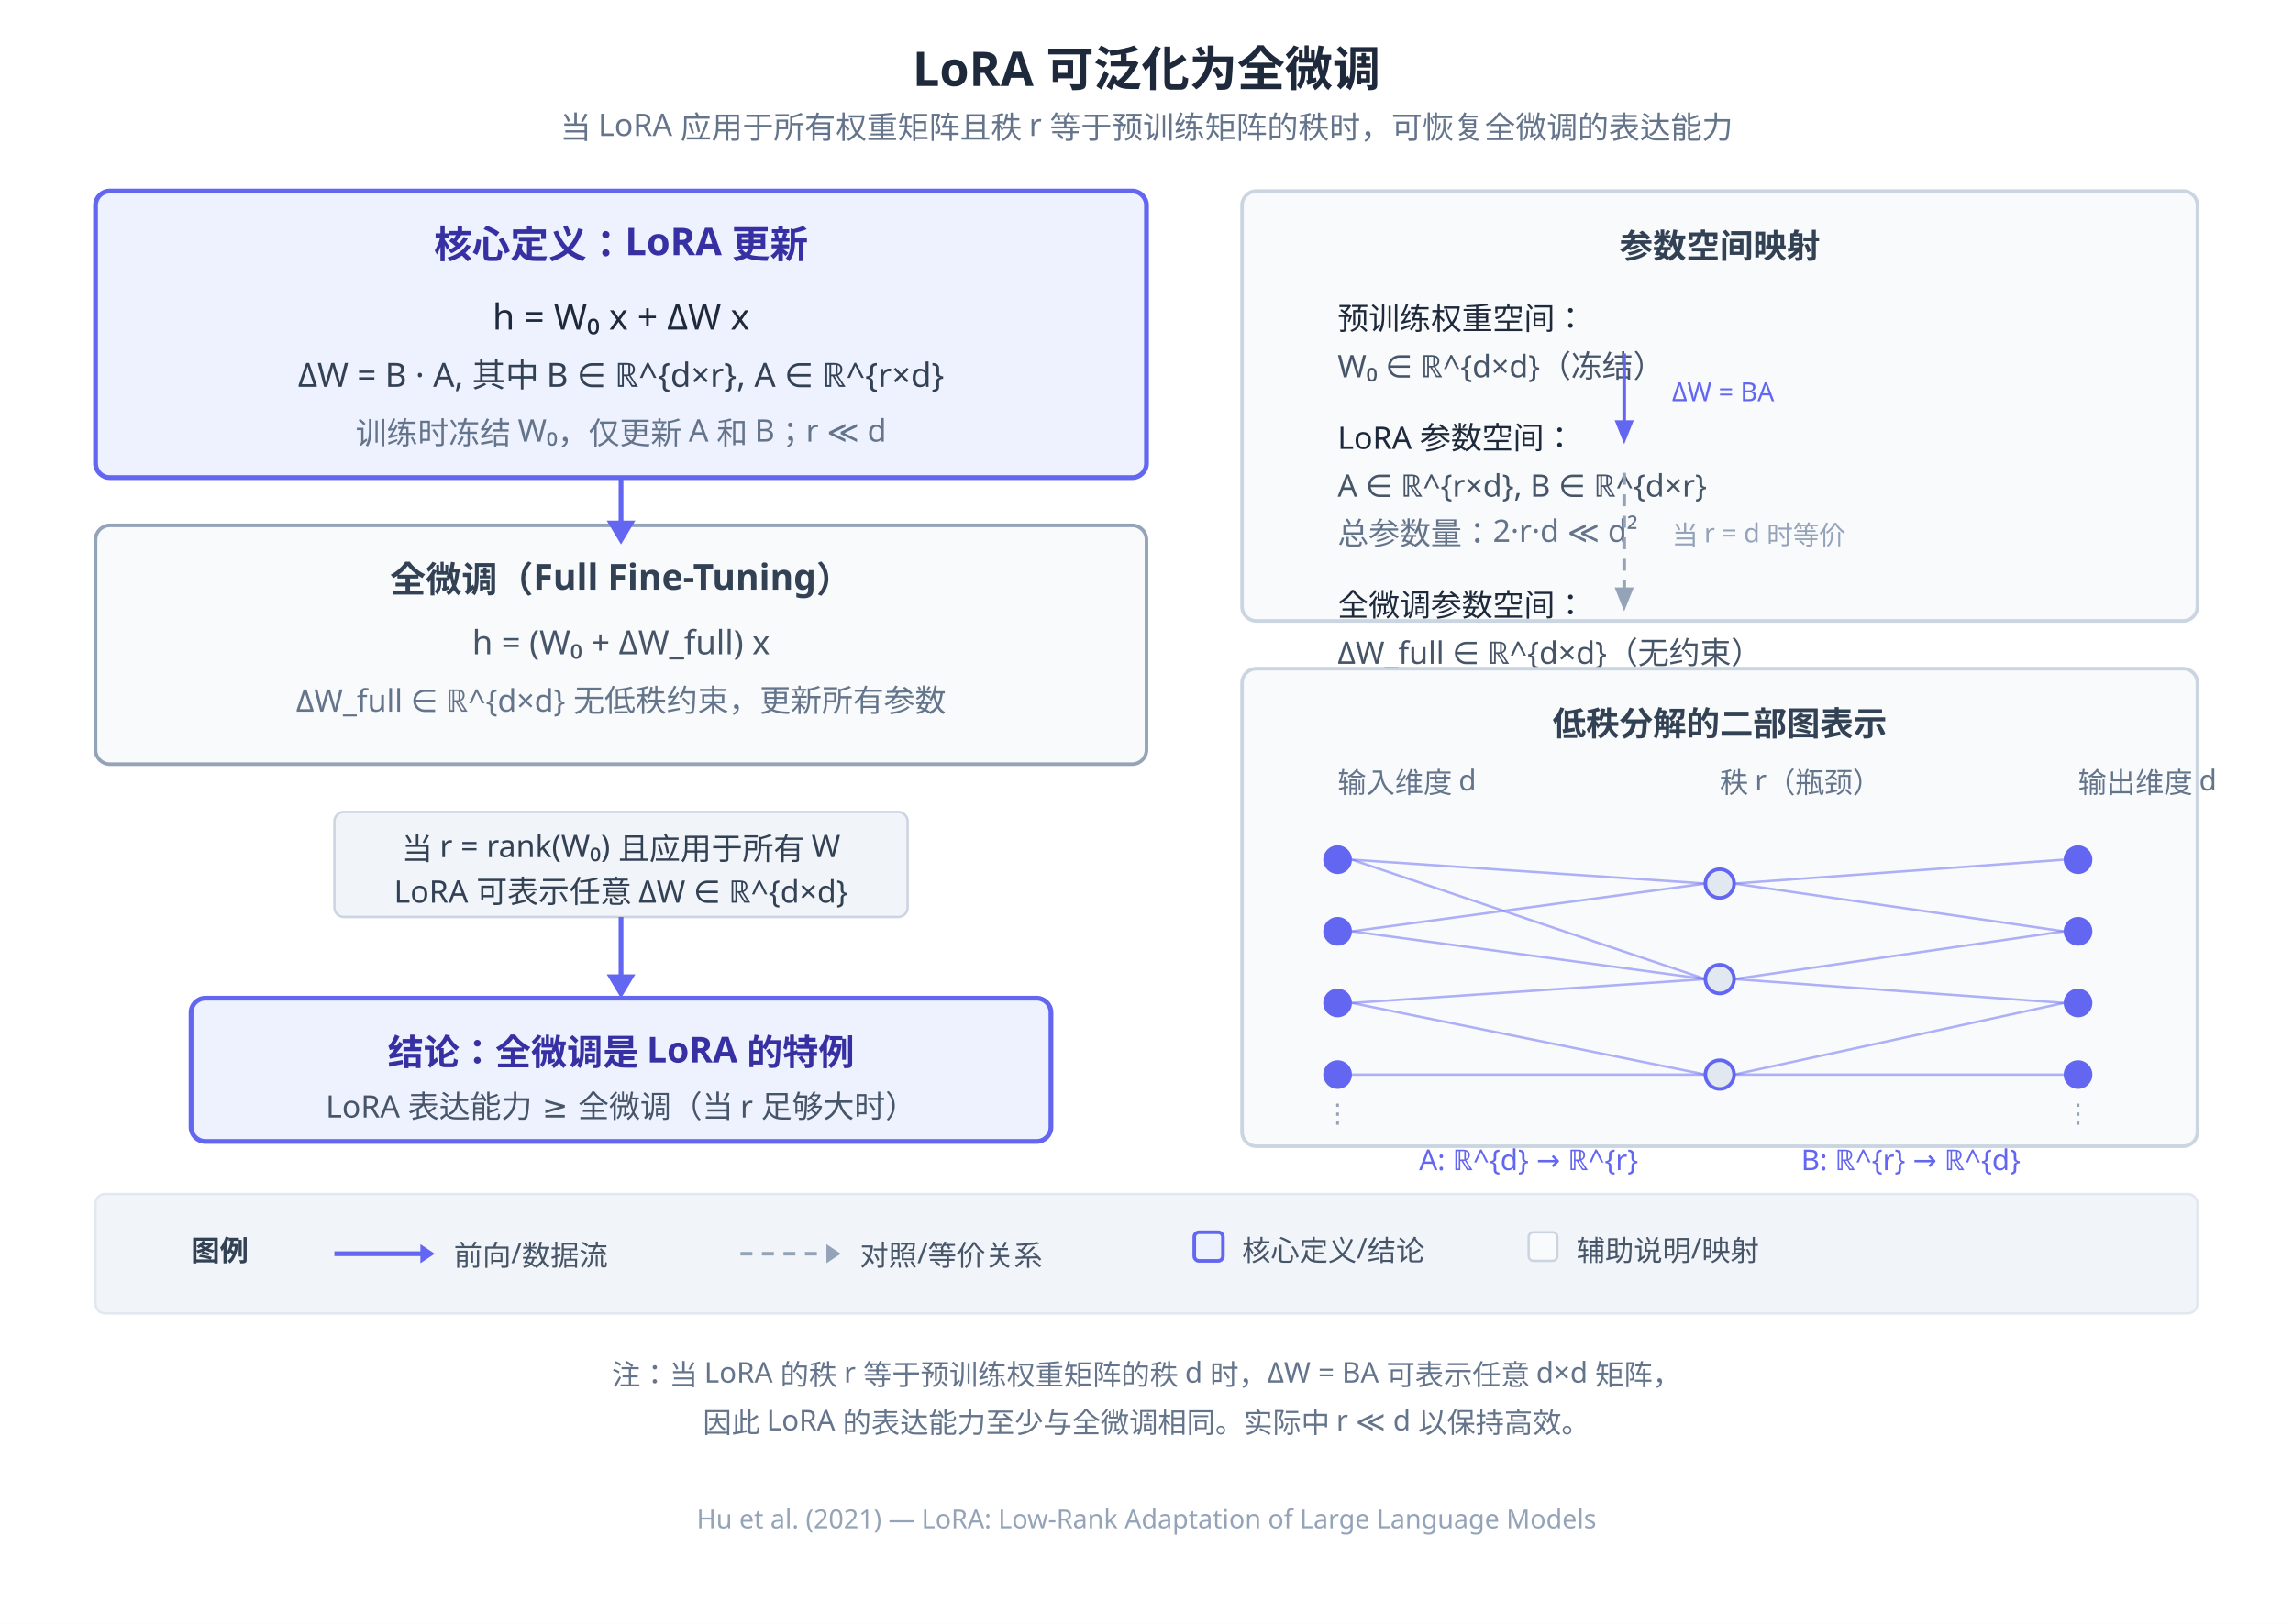
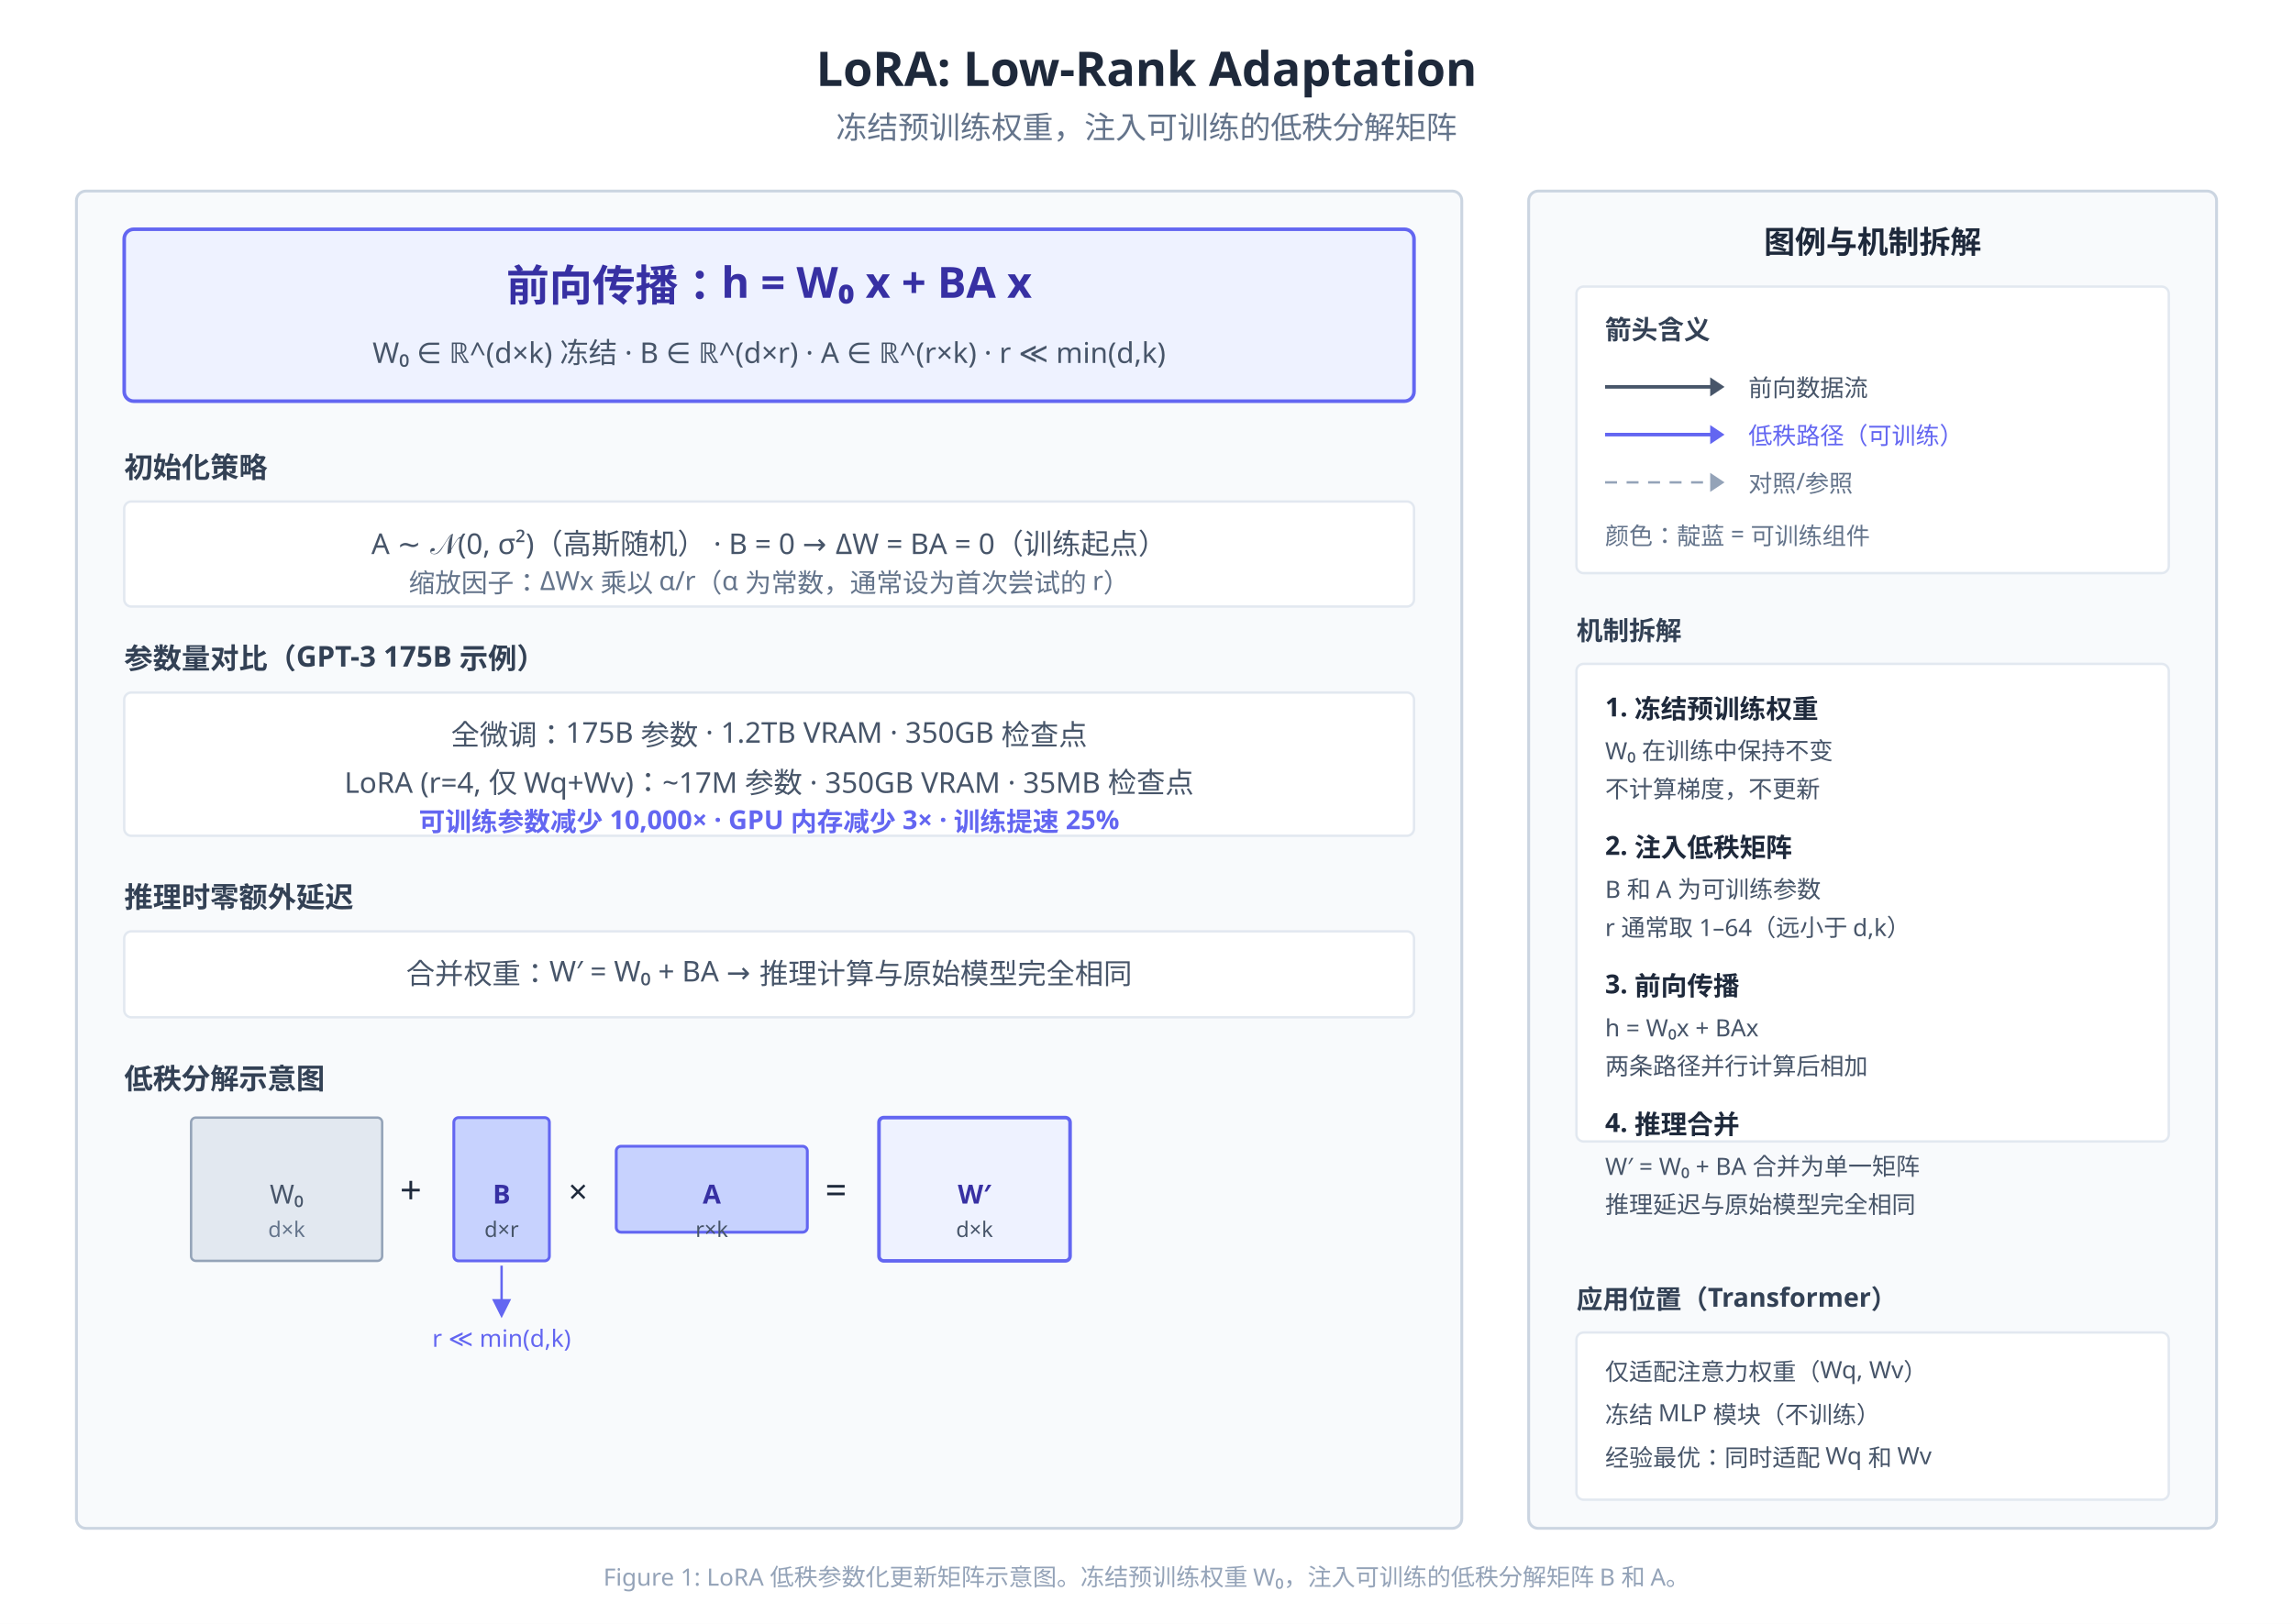
- <svg xmlns="http://www.w3.org/2000/svg" viewBox="0 0 960 680" font-family="'Segoe UI','PingFang SC','Microsoft YaHei',sans-serif" font-size="14" fill="#1e293b" width="960" height="680">
+ <svg xmlns="http://www.w3.org/2000/svg" viewBox="0 0 960 680" font-family="'Segoe UI','PingFang SC','Microsoft YaHei',sans-serif" width="960" height="680">
  <rect x="0" y="0" width="960" height="680" fill="#ffffff" />
-   <text x="480" y="36" text-anchor="middle" font-size="20" font-weight="bold" fill="#1e293b">LoRA 可泛化为全微调</text>
-   <text x="480" y="58" text-anchor="middle" font-size="13" fill="#64748b">当 LoRA 应用于所有权重矩阵且秩 r 等于预训练矩阵的秩时，可恢复全微调的表达能力</text>
-   <rect x="40" y="80" width="440" height="120" rx="6" fill="#eef2ff" stroke="#6366f1" stroke-width="2" />
-   <text x="260" y="108" text-anchor="middle" font-size="16" font-weight="bold" fill="#3730a3">核心定义：LoRA 更新</text>
-   <text x="260" y="138" text-anchor="middle" font-size="15" fill="#1e293b">h = W₀ x + ΔW x</text>
-   <text x="260" y="162" text-anchor="middle" font-size="14" fill="#334155">ΔW = B · A, 其中 B ∈ ℝ^{d×r}, A ∈ ℝ^{r×d}</text>
-   <text x="260" y="186" text-anchor="middle" font-size="13" fill="#64748b">训练时冻结 W₀，仅更新 A 和 B；r ≪ d</text>
-   <rect x="40" y="220" width="440" height="100" rx="6" fill="#f8fafc" stroke="#94a3b8" stroke-width="1.5" />
-   <text x="260" y="248" text-anchor="middle" font-size="15" font-weight="bold" fill="#334155">全微调（Full Fine-Tuning）</text>
-   <text x="260" y="274" text-anchor="middle" font-size="14" fill="#475569">h = (W₀ + ΔW_full) x</text>
-   <text x="260" y="298" text-anchor="middle" font-size="13" fill="#64748b">ΔW_full ∈ ℝ^{d×d} 无低秩约束，更新所有参数</text>
-   <line x1="260" y1="200" x2="260" y2="220" stroke="#6366f1" stroke-width="2" />
-   <polygon points="254,218 260,228 266,218" fill="#6366f1" />
-   <rect x="140" y="340" width="240" height="44" rx="4" fill="#f1f5f9" stroke="#cbd5e1" stroke-width="1" />
-   <text x="260" y="360" text-anchor="middle" font-size="13" fill="#334155">当 r = rank(W₀) 且应用于所有 W</text>
-   <text x="260" y="378" text-anchor="middle" font-size="13" fill="#334155">LoRA 可表示任意 ΔW ∈ ℝ^{d×d}</text>
-   <line x1="260" y1="384" x2="260" y2="410" stroke="#6366f1" stroke-width="2" />
-   <polygon points="254,408 260,418 266,408" fill="#6366f1" />
-   <rect x="80" y="418" width="360" height="60" rx="6" fill="#eef2ff" stroke="#6366f1" stroke-width="2" />
-   <text x="260" y="446" text-anchor="middle" font-size="15" font-weight="bold" fill="#3730a3">结论：全微调是 LoRA 的特例</text>
-   <text x="260" y="468" text-anchor="middle" font-size="13" fill="#475569">LoRA 表达能力 ≥ 全微调（当 r 足够大时）</text>
-   <rect x="520" y="80" width="400" height="180" rx="6" fill="#f8fafc" stroke="#cbd5e1" stroke-width="1.5" />
-   <text x="720" y="108" text-anchor="middle" font-size="14" font-weight="bold" fill="#334155">参数空间映射</text>
-   <text x="560" y="138" font-size="13" fill="#1e293b">预训练权重空间：</text>
-   <text x="560" y="158" font-size="13" fill="#475569">W₀ ∈ ℝ^{d×d}（冻结）</text>
-   <text x="560" y="188" font-size="13" fill="#1e293b">LoRA 参数空间：</text>
-   <text x="560" y="208" font-size="13" fill="#475569">A ∈ ℝ^{r×d}, B ∈ ℝ^{d×r}</text>
-   <text x="560" y="228" font-size="13" fill="#64748b">总参数量：2·r·d ≪ d²</text>
-   <line x1="680" y1="148" x2="680" y2="178" stroke="#6366f1" stroke-width="1.5" />
-   <polygon points="676,176 680,186 684,176" fill="#6366f1" />
-   <text x="700" y="168" font-size="11" fill="#6366f1">ΔW = BA</text>
-   <text x="560" y="258" font-size="13" fill="#1e293b">全微调参数空间：</text>
-   <text x="560" y="278" font-size="13" fill="#475569">ΔW_full ∈ ℝ^{d×d}（无约束）</text>
-   <line x1="680" y1="198" x2="680" y2="248" stroke="#94a3b8" stroke-width="1.5" stroke-dasharray="5,4" />
-   <polygon points="676,246 680,256 684,246" fill="#94a3b8" />
-   <text x="700" y="228" font-size="11" fill="#94a3b8">当 r = d 时等价</text>
-   <rect x="520" y="280" width="400" height="200" rx="6" fill="#f8fafc" stroke="#cbd5e1" stroke-width="1.5" />
-   <text x="720" y="308" text-anchor="middle" font-size="14" font-weight="bold" fill="#334155">低秩分解的二部图表示</text>
-   <text x="560" y="332" font-size="12" fill="#64748b">输入维度 d</text>
-   <circle cx="560" cy="360" r="6" fill="#6366f1" />
-   <circle cx="560" cy="390" r="6" fill="#6366f1" />
-   <circle cx="560" cy="420" r="6" fill="#6366f1" />
-   <circle cx="560" cy="450" r="6" fill="#6366f1" />
-   <text x="560" y="470" text-anchor="middle" font-size="11" fill="#94a3b8">⋮</text>
-   <text x="720" y="332" font-size="12" fill="#64748b">秩 r（瓶颈）</text>
-   <circle cx="720" cy="370" r="6" fill="#e2e8f0" stroke="#6366f1" stroke-width="1.5" />
-   <circle cx="720" cy="410" r="6" fill="#e2e8f0" stroke="#6366f1" stroke-width="1.5" />
-   <circle cx="720" cy="450" r="6" fill="#e2e8f0" stroke="#6366f1" stroke-width="1.5" />
-   <text x="870" y="332" font-size="12" fill="#64748b">输出维度 d</text>
-   <circle cx="870" cy="360" r="6" fill="#6366f1" />
-   <circle cx="870" cy="390" r="6" fill="#6366f1" />
-   <circle cx="870" cy="420" r="6" fill="#6366f1" />
-   <circle cx="870" cy="450" r="6" fill="#6366f1" />
-   <text x="870" y="470" text-anchor="middle" font-size="11" fill="#94a3b8">⋮</text>
-   <line x1="566" y1="360" x2="714" y2="370" stroke="#6366f1" stroke-width="1" opacity="0.5" />
-   <line x1="566" y1="360" x2="714" y2="410" stroke="#6366f1" stroke-width="1" opacity="0.5" />
-   <line x1="566" y1="390" x2="714" y2="370" stroke="#6366f1" stroke-width="1" opacity="0.5" />
-   <line x1="566" y1="390" x2="714" y2="410" stroke="#6366f1" stroke-width="1" opacity="0.5" />
-   <line x1="566" y1="420" x2="714" y2="410" stroke="#6366f1" stroke-width="1" opacity="0.5" />
-   <line x1="566" y1="420" x2="714" y2="450" stroke="#6366f1" stroke-width="1" opacity="0.5" />
-   <line x1="566" y1="450" x2="714" y2="450" stroke="#6366f1" stroke-width="1" opacity="0.5" />
-   <line x1="726" y1="370" x2="864" y2="360" stroke="#6366f1" stroke-width="1" opacity="0.5" />
-   <line x1="726" y1="370" x2="864" y2="390" stroke="#6366f1" stroke-width="1" opacity="0.5" />
-   <line x1="726" y1="410" x2="864" y2="390" stroke="#6366f1" stroke-width="1" opacity="0.5" />
-   <line x1="726" y1="410" x2="864" y2="420" stroke="#6366f1" stroke-width="1" opacity="0.5" />
-   <line x1="726" y1="450" x2="864" y2="420" stroke="#6366f1" stroke-width="1" opacity="0.5" />
-   <line x1="726" y1="450" x2="864" y2="450" stroke="#6366f1" stroke-width="1" opacity="0.5" />
-   <text x="640" y="490" text-anchor="middle" font-size="12" fill="#6366f1">A: ℝ^{d} → ℝ^{r}</text>
-   <text x="800" y="490" text-anchor="middle" font-size="12" fill="#6366f1">B: ℝ^{r} → ℝ^{d}</text>
-   <rect x="40" y="500" width="880" height="50" rx="4" fill="#f1f5f9" stroke="#e2e8f0" stroke-width="1" />
-   <text x="80" y="528" font-size="12" font-weight="bold" fill="#334155">图例</text>
-   <line x1="140" y1="525" x2="180" y2="525" stroke="#6366f1" stroke-width="2" />
-   <polygon points="176,521 182,525 176,529" fill="#6366f1" />
-   <text x="190" y="530" font-size="12" fill="#475569">前向/数据流</text>
-   <line x1="310" y1="525" x2="350" y2="525" stroke="#94a3b8" stroke-width="1.5" stroke-dasharray="5,4" />
-   <polygon points="346,521 352,525 346,529" fill="#94a3b8" />
-   <text x="360" y="530" font-size="12" fill="#475569">对照/等价关系</text>
-   <rect x="500" y="516" width="12" height="12" rx="2" fill="#eef2ff" stroke="#6366f1" stroke-width="1.5" />
-   <text x="520" y="528" font-size="12" fill="#475569">核心定义/结论</text>
-   <rect x="640" y="516" width="12" height="12" rx="2" fill="#f8fafc" stroke="#cbd5e1" stroke-width="1" />
-   <text x="660" y="528" font-size="12" fill="#475569">辅助说明/映射</text>
-   <text x="480" y="580" text-anchor="middle" font-size="12" fill="#64748b">注：当 LoRA 的秩 r 等于预训练权重矩阵的秩 d 时，ΔW = BA 可表示任意 d×d 矩阵，</text>
-   <text x="480" y="600" text-anchor="middle" font-size="12" fill="#64748b">因此 LoRA 的表达能力至少与全微调相同。实际中 r ≪ d 以保持高效。</text>
-   <text x="480" y="640" text-anchor="middle" font-size="11" fill="#94a3b8">Hu et al. (2021) — LoRA: Low-Rank Adaptation of Large Language Models</text>
+   <text x="480" y="36" text-anchor="middle" font-size="20" font-weight="bold" fill="#1e293b">LoRA: Low-Rank Adaptation</text>
+   <text x="480" y="58" text-anchor="middle" font-size="13" fill="#64748b">冻结预训练权重，注入可训练的低秩分解矩阵</text>
+   <rect x="32" y="80" width="580" height="560" fill="#f8fafc" stroke="#cbd5e1" stroke-width="1.2" rx="4" />
+   <rect x="52" y="96" width="540" height="72" fill="#eef2ff" stroke="#6366f1" stroke-width="1.5" rx="4" />
+   <text x="322" y="126" text-anchor="middle" font-size="18" font-weight="bold" fill="#3730a3">前向传播：h = W₀ x + BA x</text>
+   <text x="322" y="152" text-anchor="middle" font-size="12" fill="#475569">W₀ ∈ ℝ^(d×k) 冻结 · B ∈ ℝ^(d×r) · A ∈ ℝ^(r×k) · r ≪ min(d,k)</text>
+   <text x="52" y="200" font-size="12" fill="#334155" font-weight="bold">初始化策略</text>
+   <rect x="52" y="210" width="540" height="44" fill="#ffffff" stroke="#e2e8f0" stroke-width="1" rx="3" />
+   <text x="322" y="232" text-anchor="middle" font-size="12" fill="#475569">A ∼ 𝒩(0, σ²)（高斯随机） · B = 0 → ΔW = BA = 0（训练起点）</text>
+   <text x="322" y="248" text-anchor="middle" font-size="11" fill="#64748b">缩放因子：ΔWx 乘以 α/r（α 为常数，通常设为首次尝试的 r）</text>
+   <text x="52" y="280" font-size="12" fill="#334155" font-weight="bold">参数量对比（GPT-3 175B 示例）</text>
+   <rect x="52" y="290" width="540" height="60" fill="#ffffff" stroke="#e2e8f0" stroke-width="1" rx="3" />
+   <text x="322" y="312" text-anchor="middle" font-size="12" fill="#475569">全微调：175B 参数 · 1.2TB VRAM · 350GB 检查点</text>
+   <text x="322" y="332" text-anchor="middle" font-size="12" fill="#475569">LoRA (r=4, 仅 Wq+Wv)：~17M 参数 · 350GB VRAM · 35MB 检查点</text>
+   <text x="322" y="348" text-anchor="middle" font-size="11" fill="#6366f1" font-weight="bold">可训练参数减少 10,000× · GPU 内存减少 3× · 训练提速 25%</text>
+   <text x="52" y="380" font-size="12" fill="#334155" font-weight="bold">推理时零额外延迟</text>
+   <rect x="52" y="390" width="540" height="36" fill="#ffffff" stroke="#e2e8f0" stroke-width="1" rx="3" />
+   <text x="322" y="412" text-anchor="middle" font-size="12" fill="#475569">合并权重：W′ = W₀ + BA → 推理计算与原始模型完全相同</text>
+   <text x="52" y="456" font-size="12" fill="#334155" font-weight="bold">低秩分解示意图</text>
+   <rect x="80" y="468" width="80" height="60" fill="#e2e8f0" stroke="#94a3b8" stroke-width="1" rx="2" />
+   <text x="120" y="504" text-anchor="middle" font-size="11" fill="#475569">W₀</text>
+   <text x="120" y="518" text-anchor="middle" font-size="9" fill="#64748b">d×k</text>
+   <text x="172" y="504" text-anchor="middle" font-size="16" fill="#1e293b">+</text>
+   <rect x="190" y="468" width="40" height="60" fill="#c7d2fe" stroke="#6366f1" stroke-width="1.2" rx="2" />
+   <text x="210" y="504" text-anchor="middle" font-size="11" fill="#3730a3" font-weight="bold">B</text>
+   <text x="210" y="518" text-anchor="middle" font-size="9" fill="#475569">d×r</text>
+   <text x="242" y="504" text-anchor="middle" font-size="14" fill="#1e293b">×</text>
+   <rect x="258" y="480" width="80" height="36" fill="#c7d2fe" stroke="#6366f1" stroke-width="1.2" rx="2" />
+   <text x="298" y="504" text-anchor="middle" font-size="11" fill="#3730a3" font-weight="bold">A</text>
+   <text x="298" y="518" text-anchor="middle" font-size="9" fill="#475569">r×k</text>
+   <text x="350" y="504" text-anchor="middle" font-size="16" fill="#1e293b">=</text>
+   <rect x="368" y="468" width="80" height="60" fill="#eef2ff" stroke="#6366f1" stroke-width="1.5" rx="2" />
+   <text x="408" y="504" text-anchor="middle" font-size="11" fill="#3730a3" font-weight="bold">W′</text>
+   <text x="408" y="518" text-anchor="middle" font-size="9" fill="#475569">d×k</text>
+   <line x1="210" y1="530" x2="210" y2="548" stroke="#6366f1" stroke-width="1" />
+   <polygon points="210,552 206,544 214,544" fill="#6366f1" />
+   <text x="210" y="564" text-anchor="middle" font-size="10" fill="#6366f1">r ≪ min(d,k)</text>
+   <rect x="640" y="80" width="288" height="560" fill="#f8fafc" stroke="#cbd5e1" stroke-width="1.2" rx="4" />
+   <text x="784" y="106" text-anchor="middle" font-size="13" font-weight="bold" fill="#1e293b">图例与机制拆解</text>
+   <rect x="660" y="120" width="248" height="120" fill="#ffffff" stroke="#e2e8f0" stroke-width="1" rx="3" />
+   <text x="672" y="142" font-size="11" fill="#334155" font-weight="bold">箭头含义</text>
+   <line x1="672" y1="162" x2="720" y2="162" stroke="#475569" stroke-width="1.5" />
+   <polygon points="722,162 716,158 716,166" fill="#475569" />
+   <text x="732" y="166" font-size="10" fill="#475569">前向数据流</text>
+   <line x1="672" y1="182" x2="720" y2="182" stroke="#6366f1" stroke-width="1.5" />
+   <polygon points="722,182 716,178 716,186" fill="#6366f1" />
+   <text x="732" y="186" font-size="10" fill="#6366f1">低秩路径（可训练）</text>
+   <line x1="672" y1="202" x2="720" y2="202" stroke="#94a3b8" stroke-width="1" stroke-dasharray="5,4" />
+   <polygon points="722,202 716,198 716,206" fill="#94a3b8" />
+   <text x="732" y="206" font-size="10" fill="#64748b">对照/参照</text>
+   <text x="672" y="228" font-size="10" fill="#64748b">颜色：靛蓝 = 可训练组件</text>
+   <text x="660" y="268" font-size="11" fill="#334155" font-weight="bold">机制拆解</text>
+   <rect x="660" y="278" width="248" height="200" fill="#ffffff" stroke="#e2e8f0" stroke-width="1" rx="3" />
+   <text x="672" y="300" font-size="11" fill="#1e293b" font-weight="bold">1. 冻结预训练权重</text>
+   <text x="672" y="318" font-size="10" fill="#475569">W₀ 在训练中保持不变</text>
+   <text x="672" y="334" font-size="10" fill="#475569">不计算梯度，不更新</text>
+   <text x="672" y="358" font-size="11" fill="#1e293b" font-weight="bold">2. 注入低秩矩阵</text>
+   <text x="672" y="376" font-size="10" fill="#475569">B 和 A 为可训练参数</text>
+   <text x="672" y="392" font-size="10" fill="#475569">r 通常取 1–64（远小于 d,k）</text>
+   <text x="672" y="416" font-size="11" fill="#1e293b" font-weight="bold">3. 前向传播</text>
+   <text x="672" y="434" font-size="10" fill="#475569">h = W₀x + BAx</text>
+   <text x="672" y="450" font-size="10" fill="#475569">两条路径并行计算后相加</text>
+   <text x="672" y="474" font-size="11" fill="#1e293b" font-weight="bold">4. 推理合并</text>
+   <text x="672" y="492" font-size="10" fill="#475569">W′ = W₀ + BA 合并为单一矩阵</text>
+   <text x="672" y="508" font-size="10" fill="#475569">推理延迟与原始模型完全相同</text>
+   <text x="660" y="548" font-size="11" fill="#334155" font-weight="bold">应用位置（Transformer）</text>
+   <rect x="660" y="558" width="248" height="70" fill="#ffffff" stroke="#e2e8f0" stroke-width="1" rx="3" />
+   <text x="672" y="578" font-size="10" fill="#475569">仅适配注意力权重（Wq, Wv）</text>
+   <text x="672" y="596" font-size="10" fill="#475569">冻结 MLP 模块（不训练）</text>
+   <text x="672" y="614" font-size="10" fill="#475569">经验最优：同时适配 Wq 和 Wv</text>
+   <text x="480" y="664" text-anchor="middle" font-size="10" fill="#94a3b8">Figure 1: LoRA 低秩参数化更新矩阵示意图。冻结预训练权重 W₀，注入可训练的低秩分解矩阵 B 和 A。</text>
</svg>
